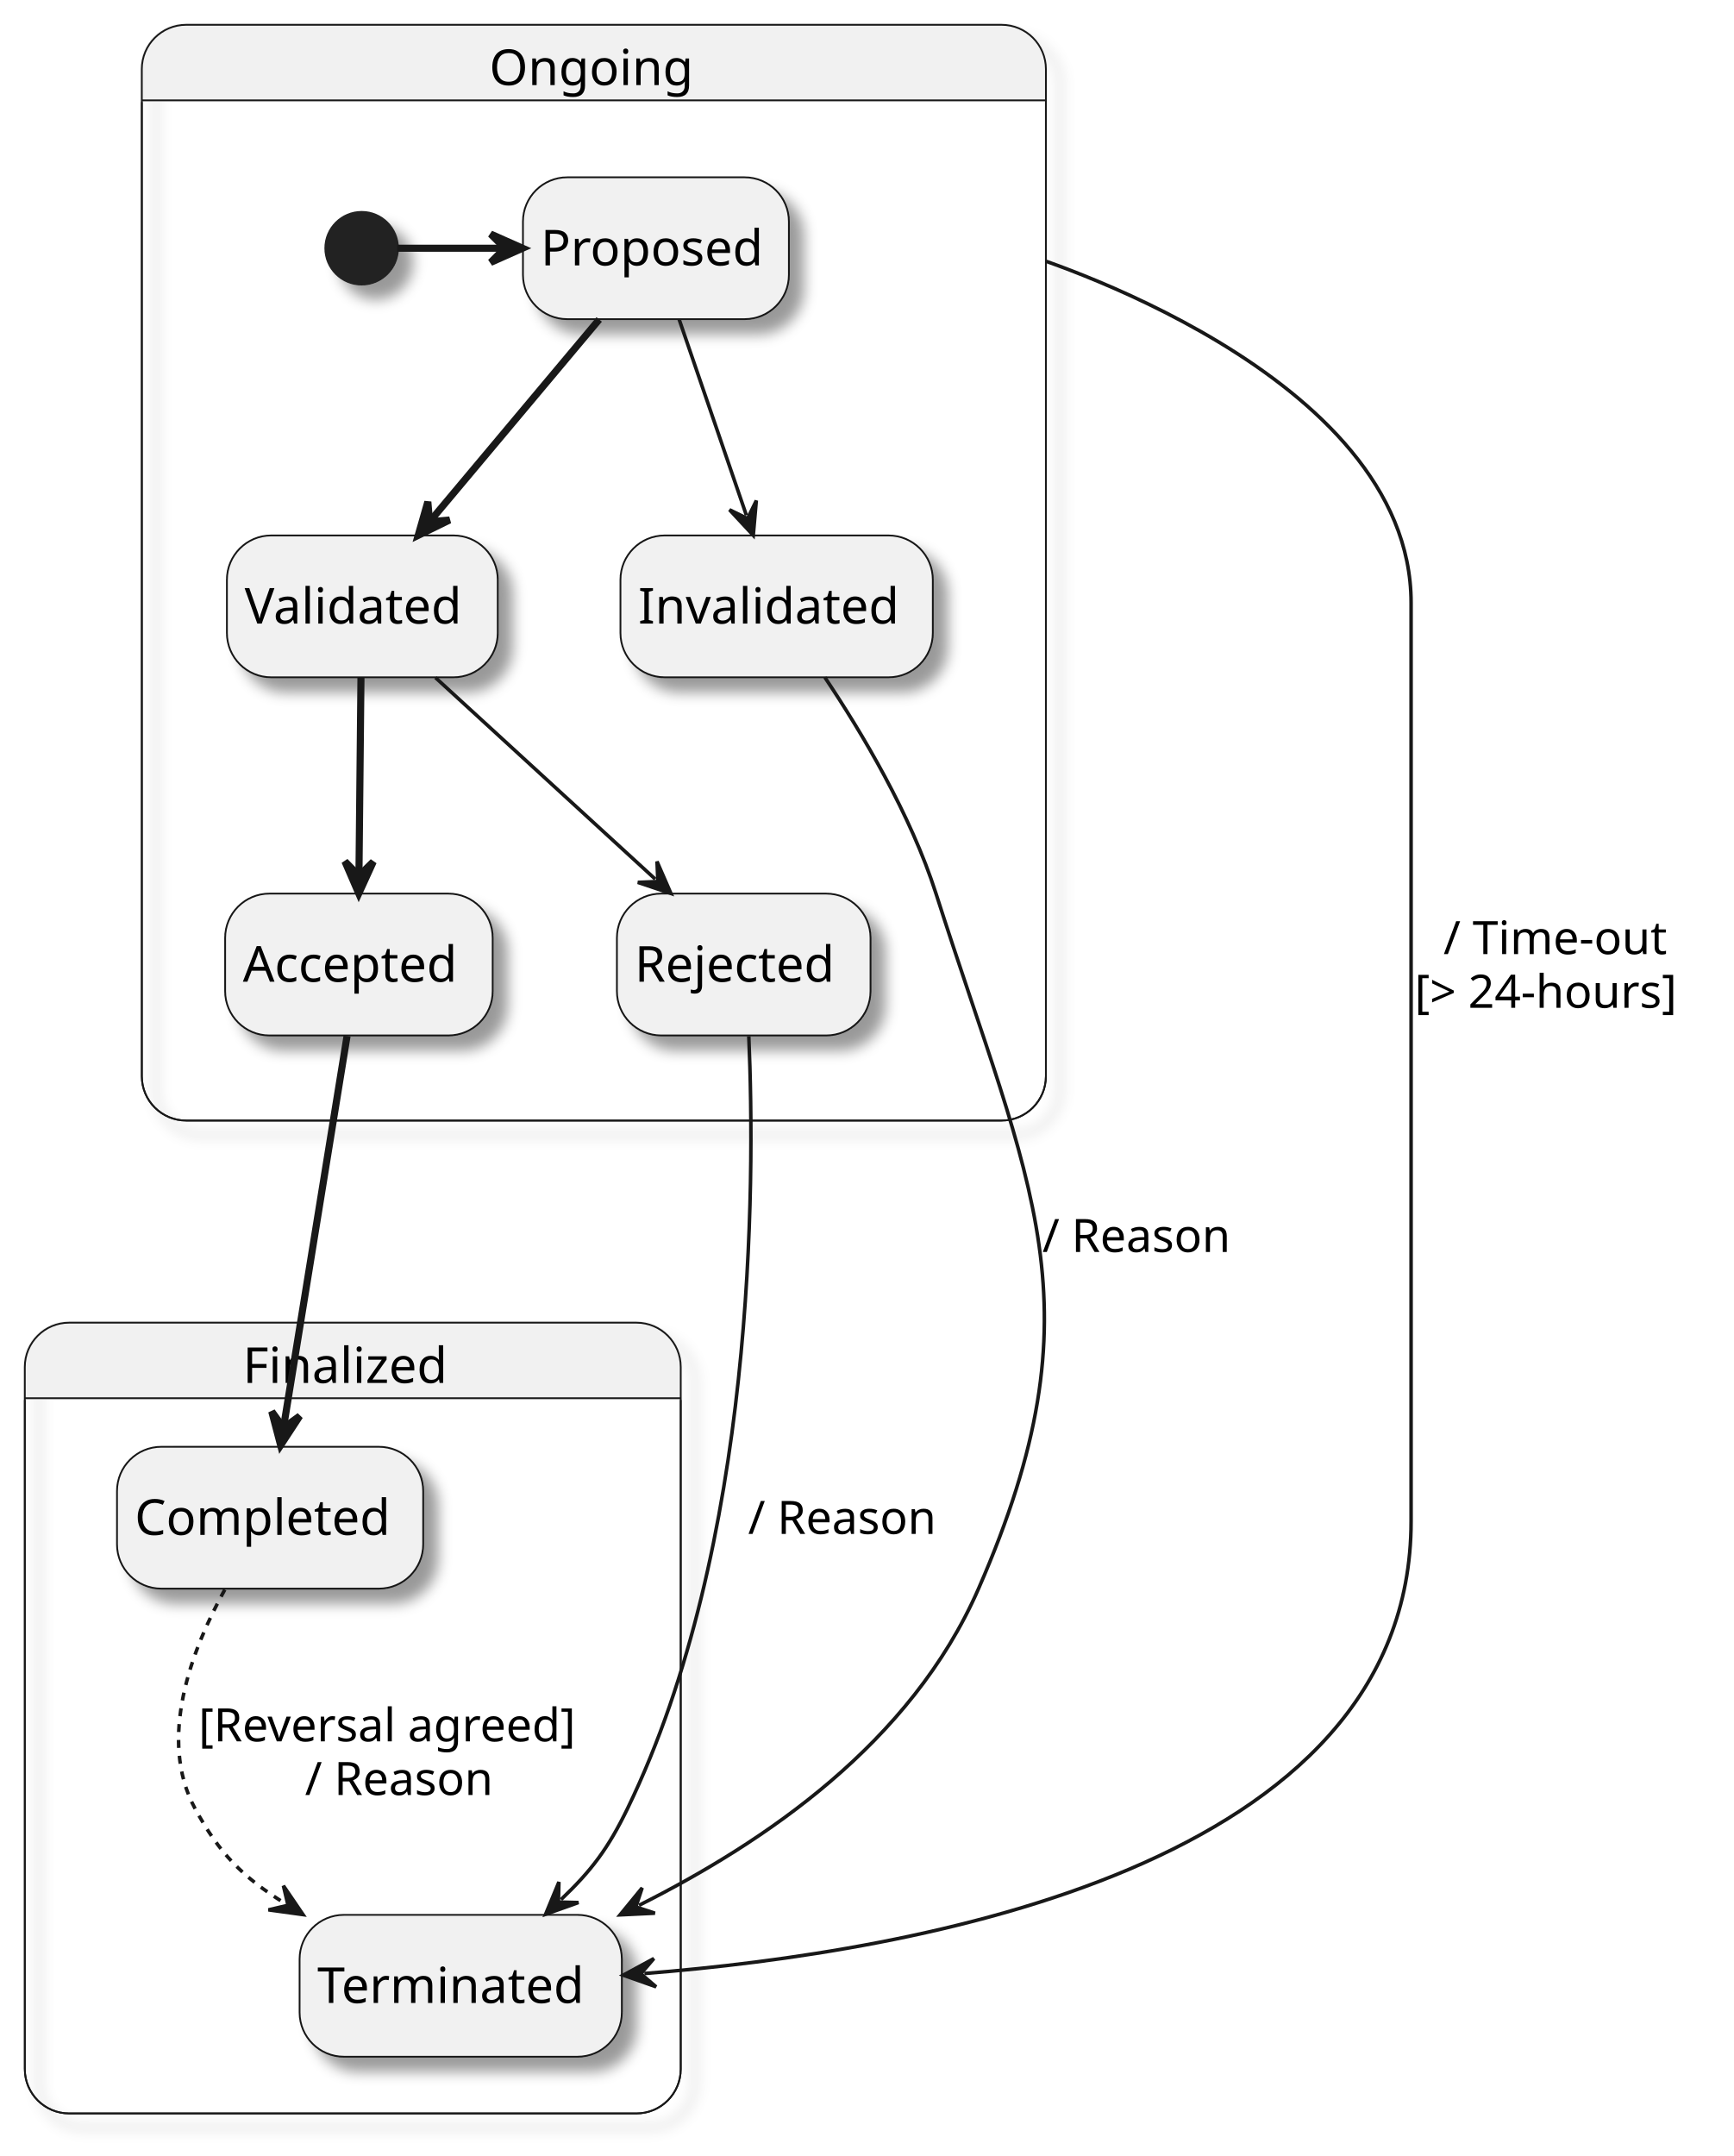
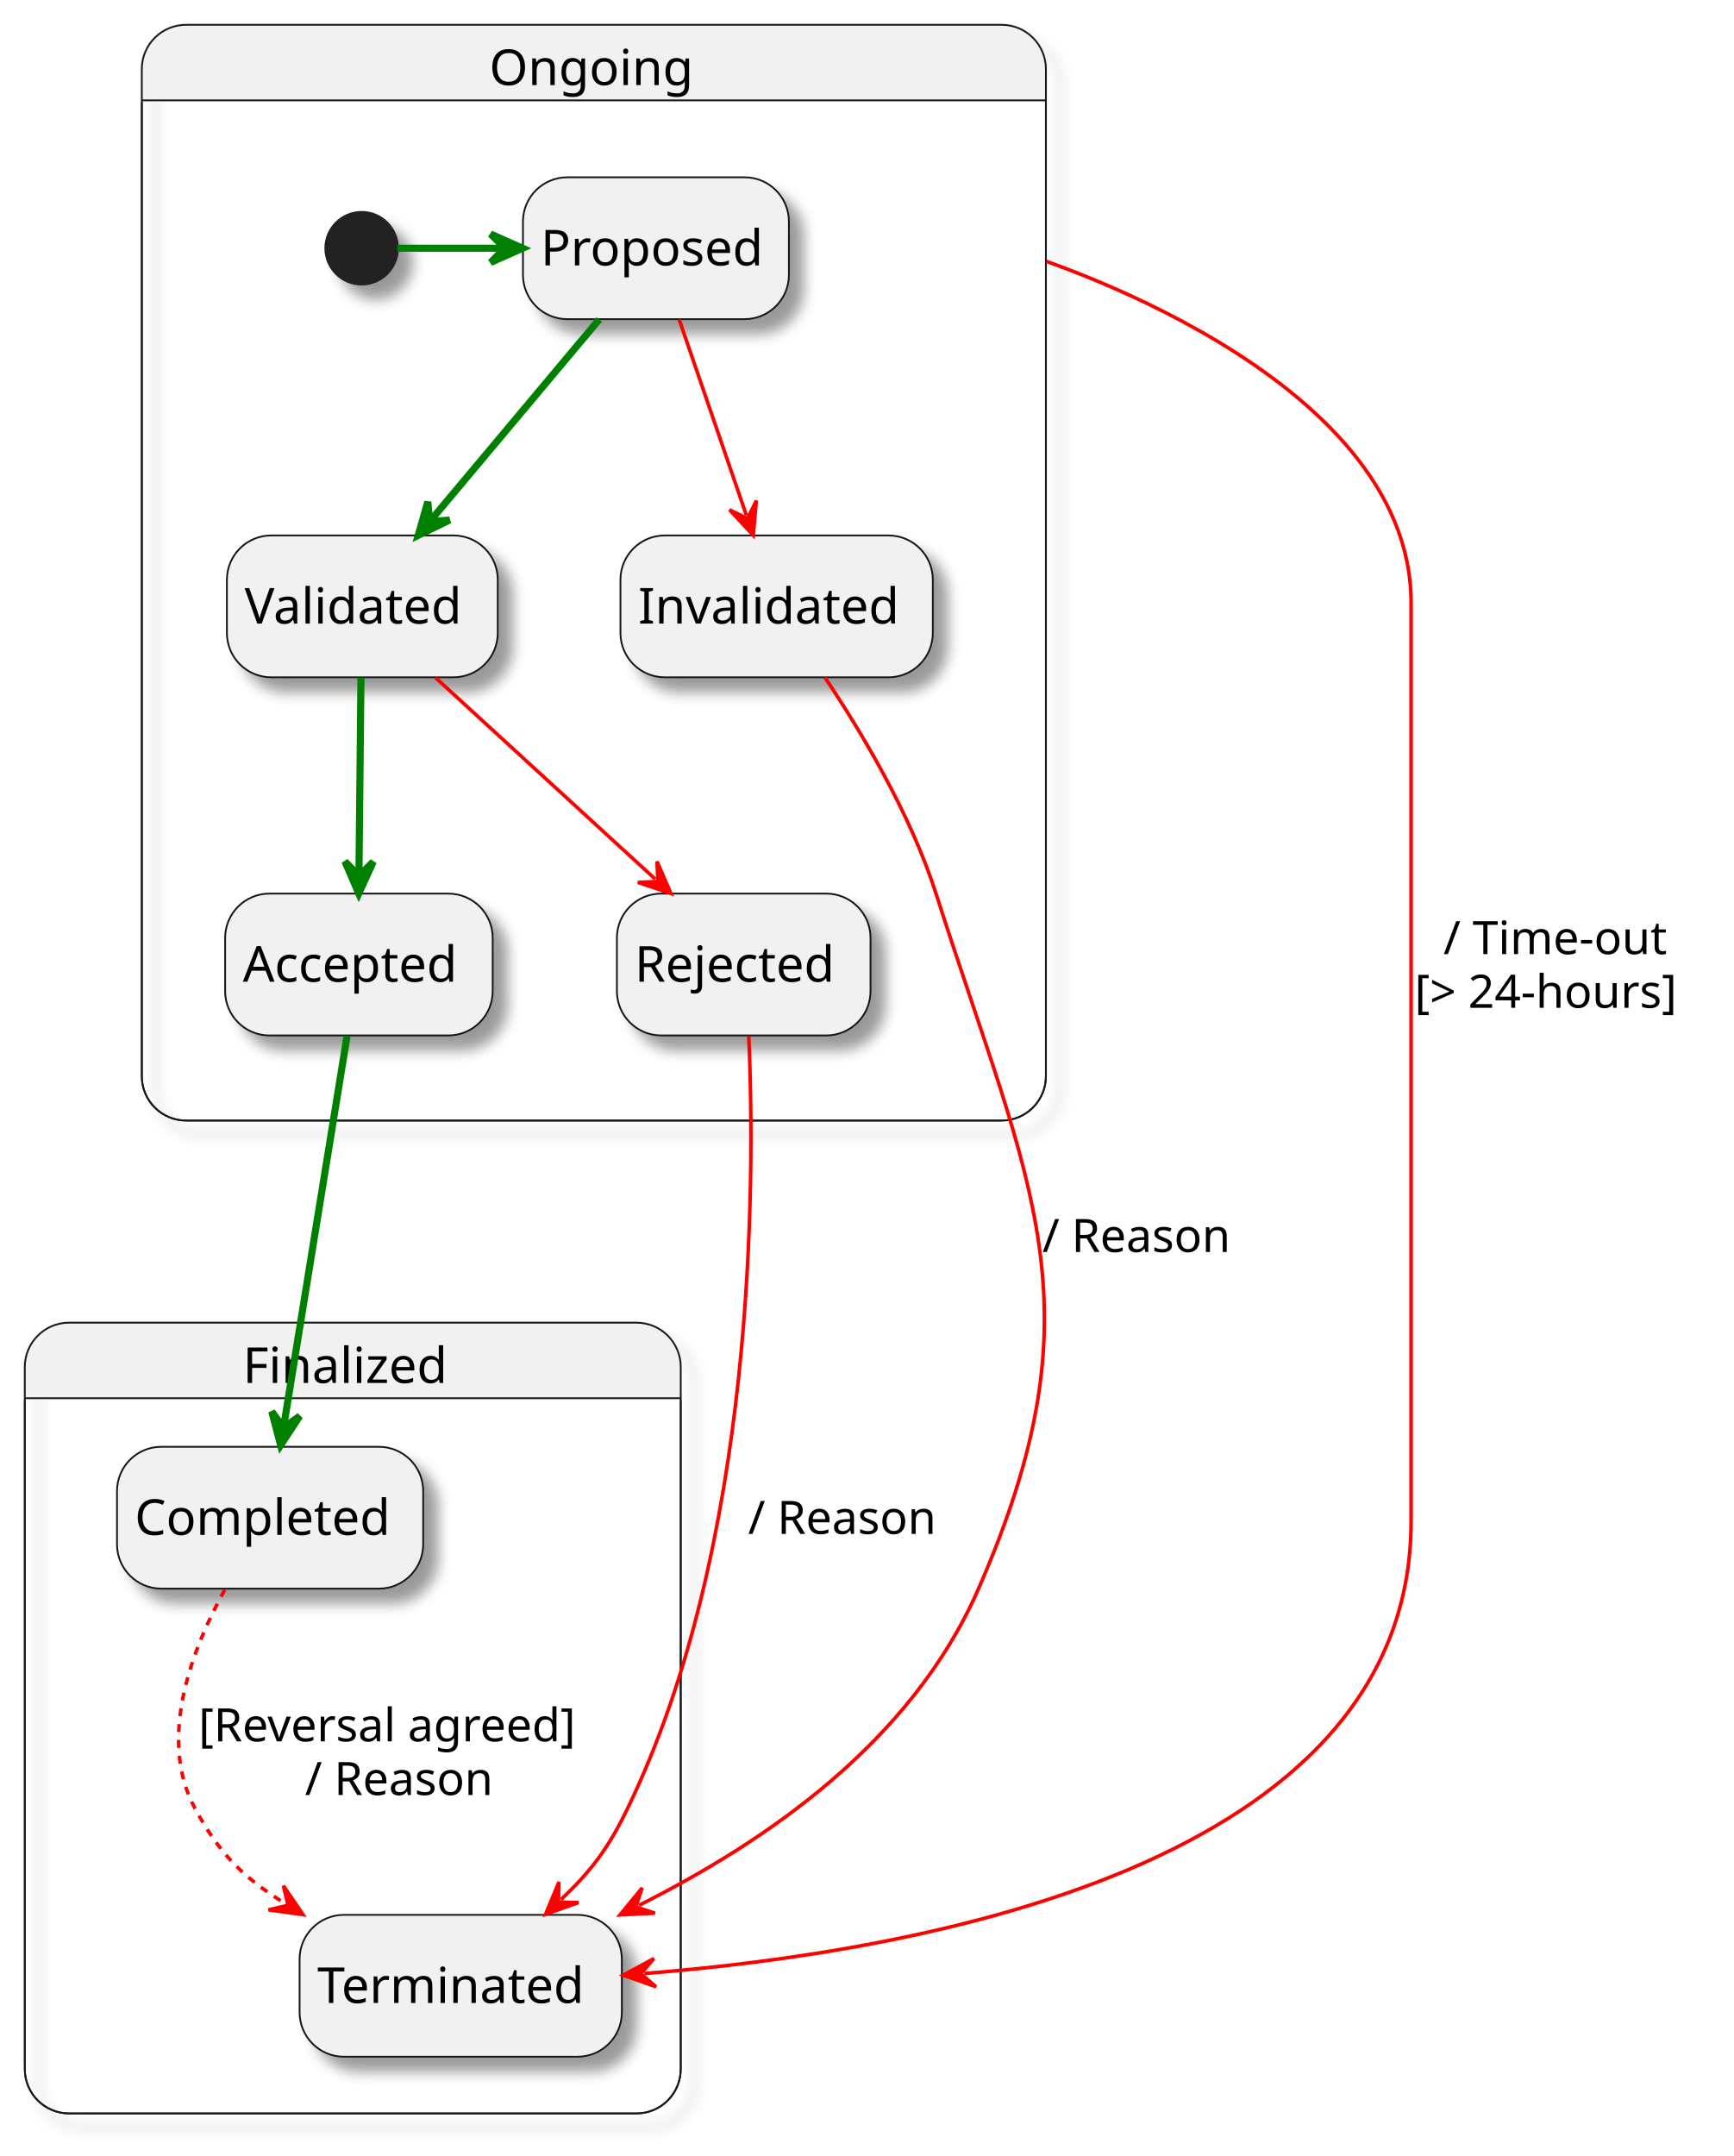
<svg xmlns="http://www.w3.org/2000/svg" contentStyleType="text/css" data-diagram-type="STATE" height="1900px" preserveAspectRatio="none" style="width:1528px;height:1900px;background:#FFFFFF;" version="1.1" viewBox="0 0 1528 1900" width="1528.125px" zoomAndPan="magnify">
  <defs>
-     <filter height="300%" id="f1eg91hjv3lbde" width="300%" x="-1" y="-1">
+     <filter height="300%" id="fmpk2m36695pt" width="300%" x="-1" y="-1">
      <feGaussianBlur result="blurOut" stdDeviation="6.25" />
      <feColorMatrix in="blurOut" result="blurOut2" type="matrix" values="0 0 0 0 0 0 0 0 0 0 0 0 0 0 0 0 0 0 .4 0" />
      <feOffset dx="12.5" dy="12.5" in="blurOut2" result="blurOut3" />
      <feBlend in="SourceGraphic" in2="blurOut3" mode="normal" />
    </filter>
  </defs>
  <g>
    <g id="cluster_ip">
-       <rect fill="transparent" filter="url(#f1eg91hjv3lbde)" height="965.625" rx="39.062" ry="39.062" style="stroke:#181818;stroke-width:1.562;" width="796.875" x="125" y="21.875" />
+       <rect fill="transparent" filter="url(#fmpk2m36695pt)" height="965.625" rx="39.062" ry="39.062" style="stroke:#181818;stroke-width:1.562;" width="796.875" x="125" y="21.875" />
      <path d="M164.062,21.875 L882.812,21.875 A39.062,39.062 0 0 1 921.875,60.938 L921.875,88.428 L125,88.428 L125,60.938 A39.062,39.062 0 0 1 164.062,21.875 " fill="#F1F1F1" style="stroke:#F1F1F1;stroke-width:3.125;" />
      <rect fill="transparent" height="965.625" rx="39.062" ry="39.062" style="stroke:#181818;stroke-width:1.562;" width="796.875" x="125" y="21.875" />
      <line style="stroke:#181818;stroke-width:1.562;" x1="125" x2="921.875" y1="88.428" y2="88.428" />
      <text fill="#000000" font-family="sans-serif" font-size="43.75" lengthAdjust="spacing" textLength="184.357" x="431.259" y="74.985">Ongoing</text>
    </g>
    <g id="cluster_Finalized">
-       <rect fill="transparent" filter="url(#f1eg91hjv3lbde)" height="696.875" rx="39.062" ry="39.062" style="stroke:#181818;stroke-width:1.562;" width="578.125" x="21.875" y="1165.625" />
+       <rect fill="transparent" filter="url(#fmpk2m36695pt)" height="696.875" rx="39.062" ry="39.062" style="stroke:#181818;stroke-width:1.562;" width="578.125" x="21.875" y="1165.625" />
      <path d="M60.938,1165.625 L560.938,1165.625 A39.062,39.062 0 0 1 600,1204.688 L600,1232.178 L21.875,1232.178 L21.875,1204.688 A39.062,39.062 0 0 1 60.938,1165.625 " fill="#F1F1F1" style="stroke:#F1F1F1;stroke-width:3.125;" />
      <rect fill="transparent" height="696.875" rx="39.062" ry="39.062" style="stroke:#181818;stroke-width:1.562;" width="578.125" x="21.875" y="1165.625" />
      <line style="stroke:#181818;stroke-width:1.562;" x1="21.875" x2="600" y1="1232.178" y2="1232.178" />
      <text fill="#000000" font-family="sans-serif" font-size="43.75" lengthAdjust="spacing" textLength="193.82" x="214.027" y="1218.735">Finalized</text>
    </g>
-     <ellipse cx="318.75" cy="218.75" fill="#222222" filter="url(#f1eg91hjv3lbde)" rx="31.25" ry="31.25" style="stroke:#222222;stroke-width:3.125;" />
-     <rect fill="#F1F1F1" filter="url(#f1eg91hjv3lbde)" height="125" rx="39.062" ry="39.062" style="stroke:#181818;stroke-width:1.562;" width="234.405" x="460.938" y="156.25" />
+     <ellipse cx="318.75" cy="218.75" fill="#222222" filter="url(#fmpk2m36695pt)" rx="31.25" ry="31.25" style="stroke:#222222;stroke-width:3.125;" />
+     <rect fill="#F1F1F1" filter="url(#fmpk2m36695pt)" height="125" rx="39.062" ry="39.062" style="stroke:#181818;stroke-width:1.562;" width="234.405" x="460.938" y="156.25" />
    <text fill="#000000" font-family="sans-serif" font-size="43.75" lengthAdjust="spacing" textLength="203.155" x="476.562" y="233.896">Proposed</text>
-     <rect fill="#F1F1F1" filter="url(#f1eg91hjv3lbde)" height="125" rx="39.062" ry="39.062" style="stroke:#181818;stroke-width:1.562;" width="238.721" x="200" y="471.875" />
+     <rect fill="#F1F1F1" filter="url(#fmpk2m36695pt)" height="125" rx="39.062" ry="39.062" style="stroke:#181818;stroke-width:1.562;" width="238.721" x="200" y="471.875" />
    <text fill="#000000" font-family="sans-serif" font-size="43.75" lengthAdjust="spacing" textLength="207.471" x="215.625" y="549.521">Validated</text>
-     <rect fill="#F1F1F1" filter="url(#f1eg91hjv3lbde)" height="125" rx="39.062" ry="39.062" style="stroke:#181818;stroke-width:1.562;" width="275.314" x="546.875" y="471.875" />
+     <rect fill="#F1F1F1" filter="url(#fmpk2m36695pt)" height="125" rx="39.062" ry="39.062" style="stroke:#181818;stroke-width:1.562;" width="275.314" x="546.875" y="471.875" />
    <text fill="#000000" font-family="sans-serif" font-size="43.75" lengthAdjust="spacing" textLength="244.064" x="562.5" y="549.521">Invalidated</text>
-     <rect fill="#F1F1F1" filter="url(#f1eg91hjv3lbde)" height="125" rx="39.062" ry="39.062" style="stroke:#181818;stroke-width:1.562;" width="235.815" x="198.438" y="787.5" />
+     <rect fill="#F1F1F1" filter="url(#fmpk2m36695pt)" height="125" rx="39.062" ry="39.062" style="stroke:#181818;stroke-width:1.562;" width="235.815" x="198.438" y="787.5" />
    <text fill="#000000" font-family="sans-serif" font-size="43.75" lengthAdjust="spacing" textLength="204.565" x="214.062" y="865.146">Accepted</text>
-     <rect fill="#F1F1F1" filter="url(#f1eg91hjv3lbde)" height="125" rx="39.062" ry="39.062" style="stroke:#181818;stroke-width:1.562;" width="223.532" x="543.75" y="787.5" />
+     <rect fill="#F1F1F1" filter="url(#fmpk2m36695pt)" height="125" rx="39.062" ry="39.062" style="stroke:#181818;stroke-width:1.562;" width="223.532" x="543.75" y="787.5" />
    <text fill="#000000" font-family="sans-serif" font-size="43.75" lengthAdjust="spacing" textLength="192.282" x="559.375" y="865.146">Rejected</text>
-     <rect fill="#F1F1F1" filter="url(#f1eg91hjv3lbde)" height="125" rx="39.062" ry="39.062" style="stroke:#181818;stroke-width:1.562;" width="269.867" x="103.125" y="1275" />
+     <rect fill="#F1F1F1" filter="url(#fmpk2m36695pt)" height="125" rx="39.062" ry="39.062" style="stroke:#181818;stroke-width:1.562;" width="269.867" x="103.125" y="1275" />
    <text fill="#000000" font-family="sans-serif" font-size="43.75" lengthAdjust="spacing" textLength="238.617" x="118.75" y="1352.646">Completed</text>
-     <rect fill="#F1F1F1" filter="url(#f1eg91hjv3lbde)" height="125" rx="39.062" ry="39.062" style="stroke:#181818;stroke-width:1.562;" width="284.03" x="264.062" y="1687.5" />
+     <rect fill="#F1F1F1" filter="url(#fmpk2m36695pt)" height="125" rx="39.062" ry="39.062" style="stroke:#181818;stroke-width:1.562;" width="284.03" x="264.062" y="1687.5" />
    <text fill="#000000" font-family="sans-serif" font-size="43.75" lengthAdjust="spacing" textLength="252.78" x="279.688" y="1765.146">Terminated</text>
    <g id="link_*start*ip_Proposed">
-       <path d="M350.156,218.75 C386.969,218.75 405.031,218.75 441.844,218.75 " fill="transparent" id="*start*ip-to-Proposed" style="stroke:#181818;stroke-width:6.25;" />
-       <polygon fill="#181818" points="460.594,218.75,432.469,206.25,444.969,218.75,432.469,231.25,460.594,218.75" style="stroke:#181818;stroke-width:6.25;" />
+       <path d="M350.156,218.75 C386.969,218.75 405.031,218.75 441.844,218.75 " fill="transparent" id="*start*ip-to-Proposed" style="stroke:#008000;stroke-width:6.25;" />
+       <polygon fill="#008000" points="460.594,218.75,432.469,206.25,444.969,218.75,432.469,231.25,460.594,218.75" style="stroke:#008000;stroke-width:6.25;" />
    </g>
    <g id="link_Proposed_Validated">
-       <path d="M528.125,281.531 C482.188,336.312 426.551,402.698 380.645,457.417 " fill="transparent" id="Proposed-to-Validated" style="stroke:#181818;stroke-width:6.25;" />
-       <polygon fill="#181818" points="368.594,471.781,396.247,458.269,378.636,459.811,377.094,442.201,368.594,471.781" style="stroke:#181818;stroke-width:6.25;" />
+       <path d="M528.125,281.531 C482.188,336.312 426.551,402.698 380.645,457.417 " fill="transparent" id="Proposed-to-Validated" style="stroke:#008000;stroke-width:6.25;" />
+       <polygon fill="#008000" points="368.594,471.781,396.247,458.269,378.636,459.811,377.094,442.201,368.594,471.781" style="stroke:#008000;stroke-width:6.25;" />
    </g>
    <g id="link_Proposed_Invalidated">
-       <path d="M598.625,281.531 C617.438,336.312 639.069,399.328 657.851,454.047 " fill="transparent" id="Proposed-to-Invalidated" style="stroke:#181818;stroke-width:3.125;" />
-       <polygon fill="#181818" points="663.938,471.781,666.63,441.122,658.865,457.002,642.984,449.238,663.938,471.781" style="stroke:#181818;stroke-width:3.125;" />
+       <path d="M598.625,281.531 C617.438,336.312 639.069,399.328 657.851,454.047 " fill="transparent" id="Proposed-to-Invalidated" style="stroke:#FF0000;stroke-width:3.125;" />
+       <polygon fill="#FF0000" points="663.938,471.781,666.63,441.122,658.865,457.002,642.984,449.238,663.938,471.781" style="stroke:#FF0000;stroke-width:3.125;" />
    </g>
    <g id="link_Validated_Accepted">
-       <path d="M318.156,597.156 C317.594,651.938 316.974,713.938 316.411,768.657 " fill="transparent" id="Validated-to-Accepted" style="stroke:#181818;stroke-width:6.25;" />
-       <polygon fill="#181818" points="316.219,787.406,329.007,759.411,316.379,771.782,304.009,759.154,316.219,787.406" style="stroke:#181818;stroke-width:6.25;" />
+       <path d="M318.156,597.156 C317.594,651.938 316.974,713.938 316.411,768.657 " fill="transparent" id="Validated-to-Accepted" style="stroke:#008000;stroke-width:6.25;" />
+       <polygon fill="#008000" points="316.219,787.406,329.007,759.411,316.379,771.782,304.009,759.154,316.219,787.406" style="stroke:#008000;stroke-width:6.25;" />
    </g>
    <g id="link_Validated_Rejected">
-       <path d="M383.812,597.156 C443.594,651.938 517.866,720.017 577.554,774.736 " fill="transparent" id="Validated-to-Rejected" style="stroke:#181818;stroke-width:3.125;" />
-       <polygon fill="#181818" points="591.375,787.406,579.09,759.187,579.857,776.847,562.196,777.615,591.375,787.406" style="stroke:#181818;stroke-width:3.125;" />
+       <path d="M383.812,597.156 C443.594,651.938 517.866,720.017 577.554,774.736 " fill="transparent" id="Validated-to-Rejected" style="stroke:#FF0000;stroke-width:3.125;" />
+       <polygon fill="#FF0000" points="591.375,787.406,579.09,759.187,579.857,776.847,562.196,777.615,591.375,787.406" style="stroke:#FF0000;stroke-width:3.125;" />
    </g>
    <g id="link_Accepted_Completed">
-       <path d="M305.875,913.094 C290.906,1005.312 265.414,1162.461 250.351,1255.149 " fill="transparent" id="Accepted-to-Completed" style="stroke:#181818;stroke-width:6.25;" />
-       <polygon fill="#181818" points="247.344,1273.656,264.193,1247.9,249.85,1258.234,239.517,1243.89,247.344,1273.656" style="stroke:#181818;stroke-width:6.25;" />
+       <path d="M305.875,913.094 C290.906,1005.312 265.414,1162.461 250.351,1255.149 " fill="transparent" id="Accepted-to-Completed" style="stroke:#008000;stroke-width:6.25;" />
+       <polygon fill="#008000" points="247.344,1273.656,264.193,1247.9,249.85,1258.234,239.517,1243.89,247.344,1273.656" style="stroke:#008000;stroke-width:6.25;" />
    </g>
    <g id="link_Invalidated_Terminated">
-       <path d="M727.031,596.938 C759.656,645.688 802.719,717.781 825,787.5 C907.969,1047.312 971.719,1150.094 862.5,1400 C802.938,1536.312 674.092,1623.29 563.249,1679.071 " fill="transparent" id="Invalidated-to-Terminated" style="stroke:#181818;stroke-width:3.125;" />
-       <polygon fill="#181818" points="546.5,1687.5,577.242,1686.023,560.457,1680.476,566.004,1663.691,546.5,1687.5" style="stroke:#181818;stroke-width:3.125;" />
+       <path d="M727.031,596.938 C759.656,645.688 802.719,717.781 825,787.5 C907.969,1047.312 971.719,1150.094 862.5,1400 C802.938,1536.312 674.092,1623.29 563.249,1679.071 " fill="transparent" id="Invalidated-to-Terminated" style="stroke:#FF0000;stroke-width:3.125;" />
+       <polygon fill="#FF0000" points="546.5,1687.5,577.242,1686.023,560.457,1680.476,566.004,1663.691,546.5,1687.5" style="stroke:#FF0000;stroke-width:3.125;" />
      <text fill="#000000" font-family="sans-serif" font-size="40.625" lengthAdjust="spacing" textLength="176.485" x="918.75" y="1103.334">/ Reason</text>
    </g>
    <g id="link_Rejected_Terminated">
-       <path d="M660,913.344 C665.625,1044.312 665.562,1361.875 553.125,1593.75 C536.094,1628.875 521.552,1648.262 494.458,1674.044 " fill="transparent" id="Rejected-to-Terminated" style="stroke:#181818;stroke-width:3.125;" />
-       <polygon fill="#181818" points="480.875,1686.969,509.866,1676.637,492.194,1676.198,492.633,1658.526,480.875,1686.969" style="stroke:#181818;stroke-width:3.125;" />
+       <path d="M660,913.344 C665.625,1044.312 665.562,1361.875 553.125,1593.75 C536.094,1628.875 521.552,1648.262 494.458,1674.044 " fill="transparent" id="Rejected-to-Terminated" style="stroke:#FF0000;stroke-width:3.125;" />
+       <polygon fill="#FF0000" points="480.875,1686.969,509.866,1676.637,492.194,1676.198,492.633,1658.526,480.875,1686.969" style="stroke:#FF0000;stroke-width:3.125;" />
      <text fill="#000000" font-family="sans-serif" font-size="40.625" lengthAdjust="spacing" textLength="176.485" x="659.375" y="1351.772">/ Reason</text>
    </g>
    <g id="link_ip_Terminated">
-       <path d="M922.256,230.332 C922.625,230.463 922.997,230.596 923.372,230.73 C926.375,231.803 929.595,232.973 933.012,234.241 C939.846,236.776 947.468,239.702 955.715,243.017 C988.703,256.278 1031.703,275.779 1074.375,301.535 C1159.719,353.047 1243.75,429.578 1243.75,531.25 C1243.75,531.25 1243.75,531.25 1243.75,1340.625 C1243.75,1645.656 807.16,1720.239 567.973,1739.176 " fill="transparent" id="ip-to-Terminated" style="stroke:#181818;stroke-width:3.125;" />
-       <polygon fill="#181818" points="549.281,1740.656,578.305,1750.897,564.857,1739.423,576.332,1725.975,549.281,1740.656" style="stroke:#181818;stroke-width:3.125;" />
+       <path d="M922.256,230.332 C922.625,230.463 922.997,230.596 923.372,230.73 C926.375,231.803 929.595,232.973 933.012,234.241 C939.846,236.776 947.468,239.702 955.715,243.017 C988.703,256.278 1031.703,275.779 1074.375,301.535 C1159.719,353.047 1243.75,429.578 1243.75,531.25 C1243.75,531.25 1243.75,531.25 1243.75,1340.625 C1243.75,1645.656 807.16,1720.239 567.973,1739.176 " fill="transparent" id="ip-to-Terminated" style="stroke:#FF0000;stroke-width:3.125;" />
+       <polygon fill="#FF0000" points="549.281,1740.656,578.305,1750.897,564.857,1739.423,576.332,1725.975,549.281,1740.656" style="stroke:#FF0000;stroke-width:3.125;" />
      <text fill="#000000" font-family="sans-serif" font-size="40.625" lengthAdjust="spacing" textLength="208.461" x="1272.256" y="840.834">/ Time-out</text>
      <text fill="#000000" font-family="sans-serif" font-size="40.625" lengthAdjust="spacing" textLength="259.222" x="1246.875" y="888.124">[&gt; 24-hours]</text>
    </g>
    <g id="link_Completed_Terminated">
-       <path d="M198.125,1400.906 C168.719,1454.188 138.812,1532.656 171.875,1593.75 C193.156,1633.062 213.469,1654.029 251.187,1677.404 " fill="transparent" id="Completed-to-Terminated" style="stroke:#181818;stroke-width:3.125;stroke-dasharray:7.0,7.0;" />
-       <polygon fill="#181818" points="267.125,1687.281,249.803,1661.841,253.844,1679.051,236.634,1683.091,267.125,1687.281" style="stroke:#181818;stroke-width:3.125;" />
+       <path d="M198.125,1400.906 C168.719,1454.188 138.812,1532.656 171.875,1593.75 C193.156,1633.062 213.469,1654.029 251.187,1677.404 " fill="transparent" id="Completed-to-Terminated" style="stroke:#FF0000;stroke-width:3.125;stroke-dasharray:7.0,7.0;" />
+       <polygon fill="#FF0000" points="267.125,1687.281,249.803,1661.841,253.844,1679.051,236.634,1683.091,267.125,1687.281" style="stroke:#FF0000;stroke-width:3.125;" />
      <text fill="#000000" font-family="sans-serif" font-size="40.625" lengthAdjust="spacing" textLength="364.078" x="175" y="1534.584">[Reversal agreed]</text>
      <text fill="#000000" font-family="sans-serif" font-size="40.625" lengthAdjust="spacing" textLength="176.485" x="268.796" y="1581.874">/ Reason</text>
    </g>
  </g>
</svg>
